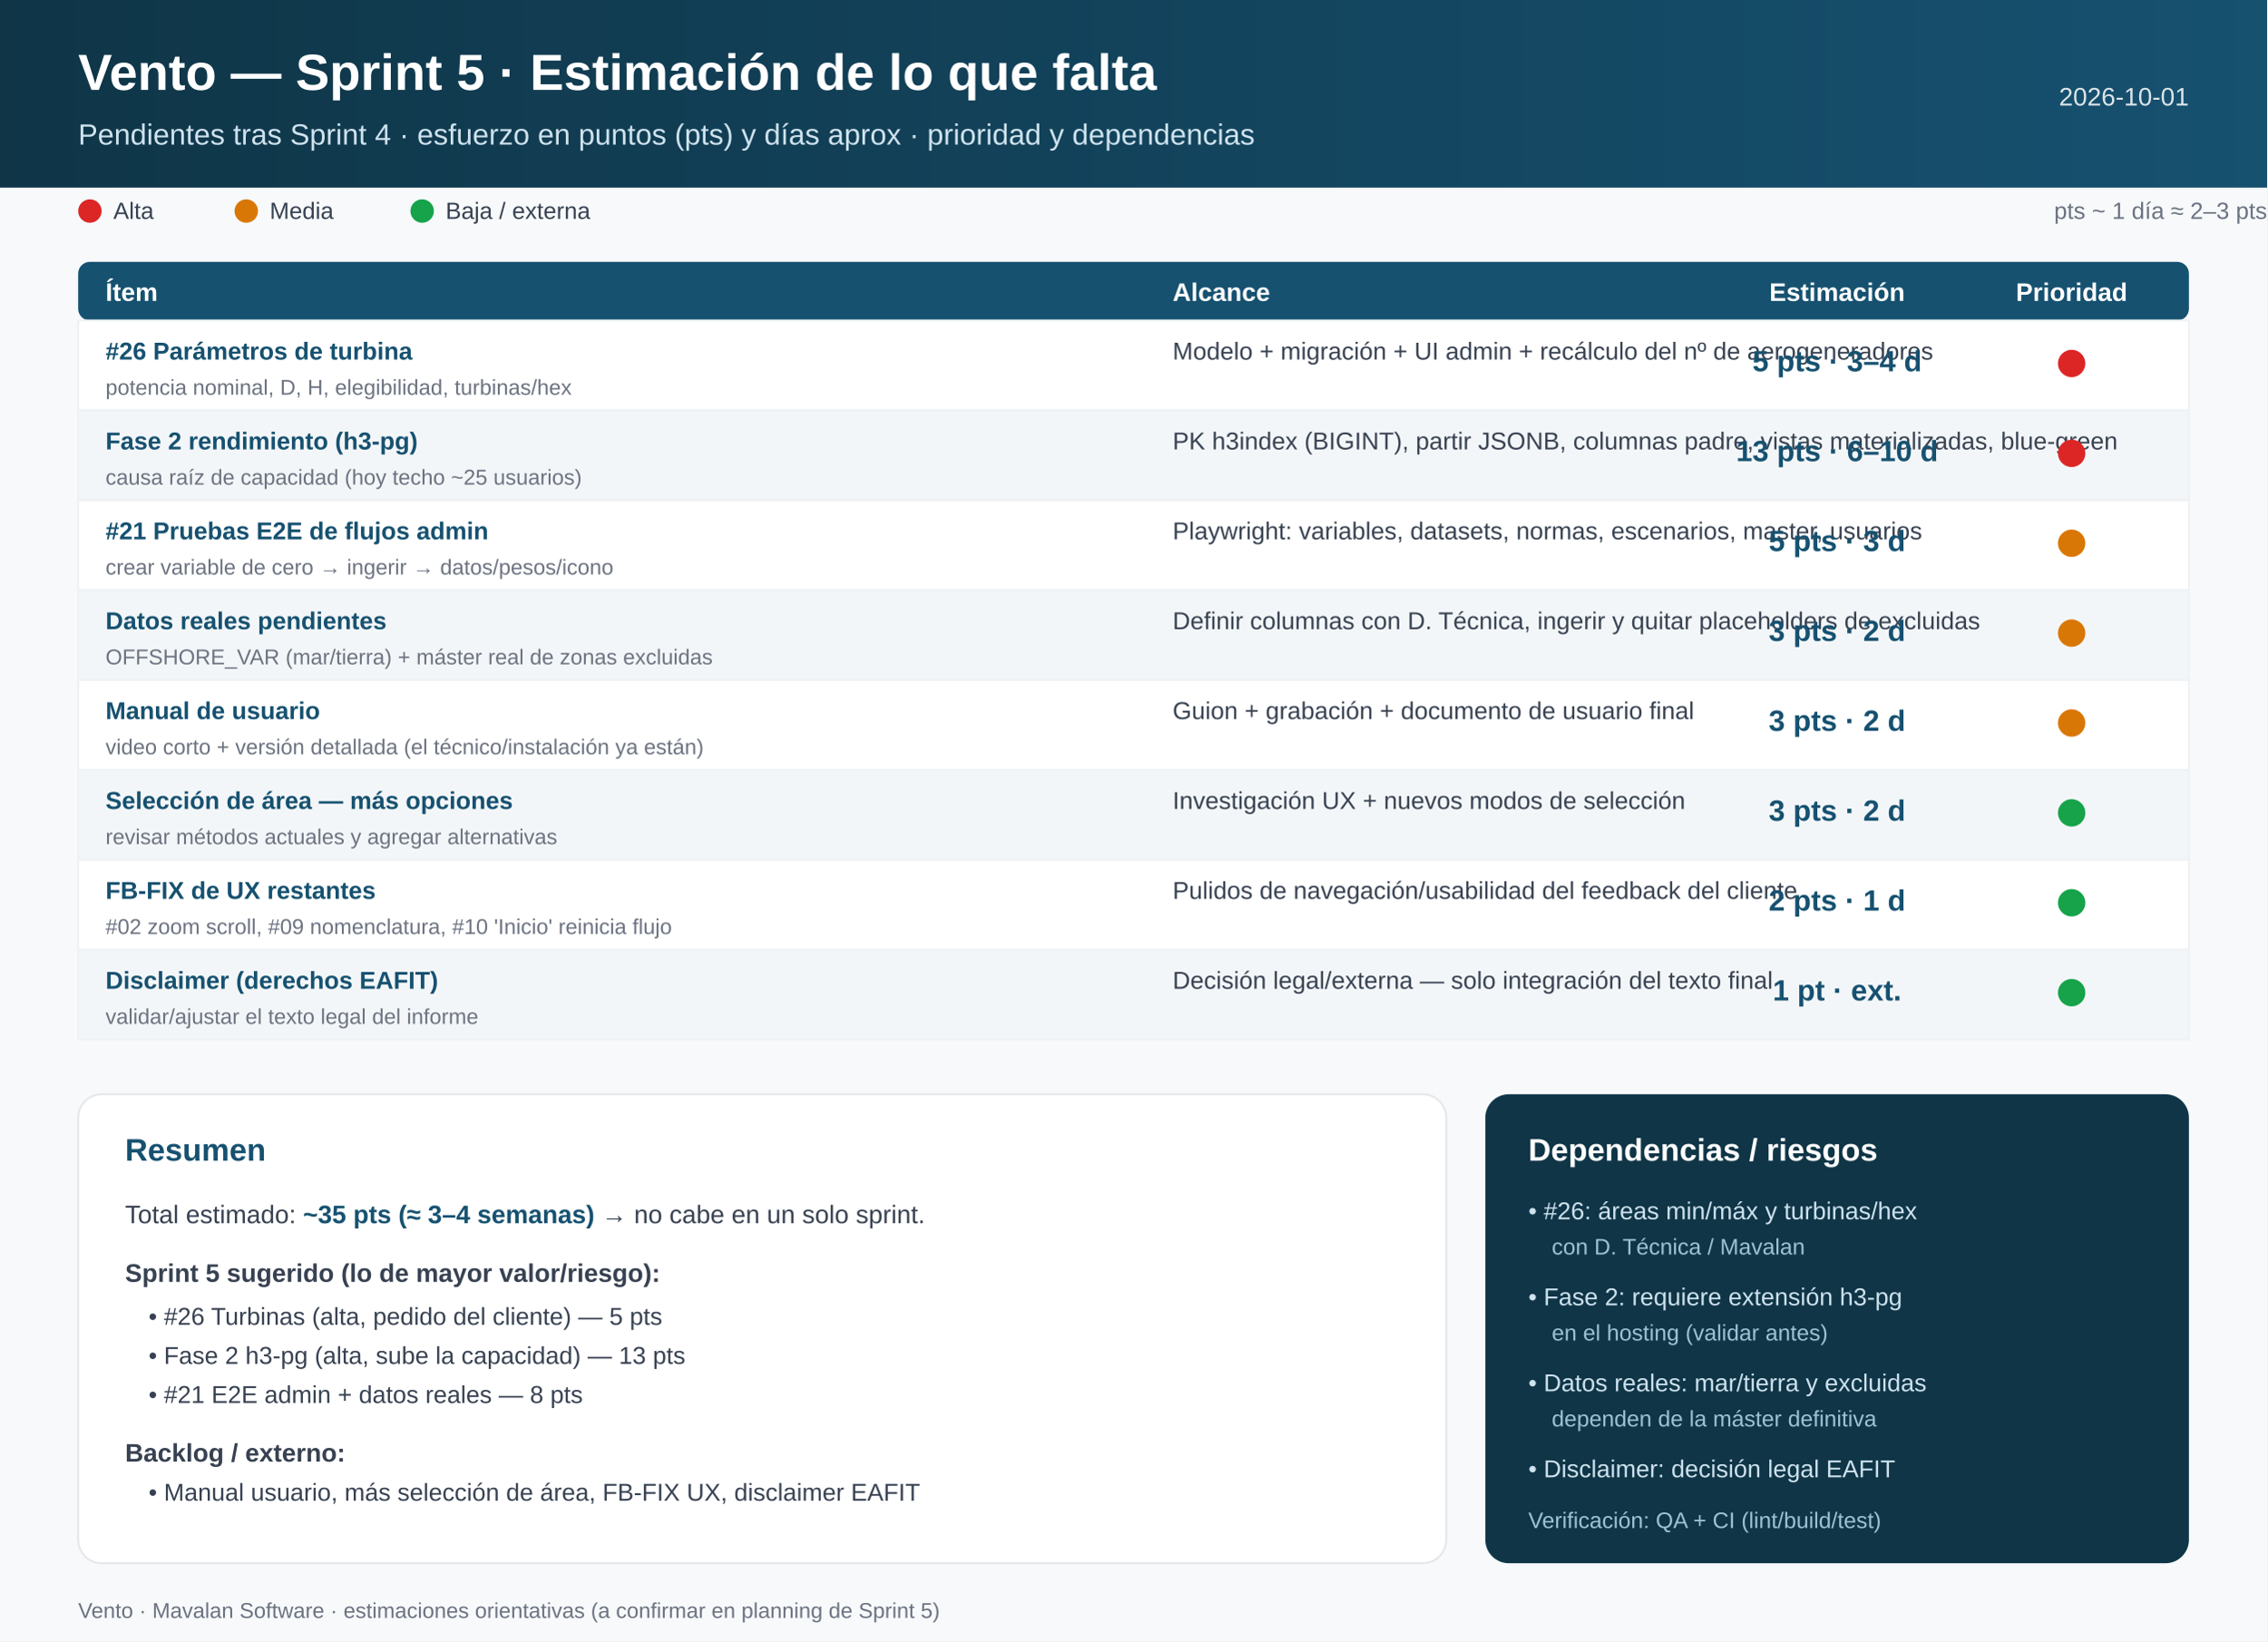
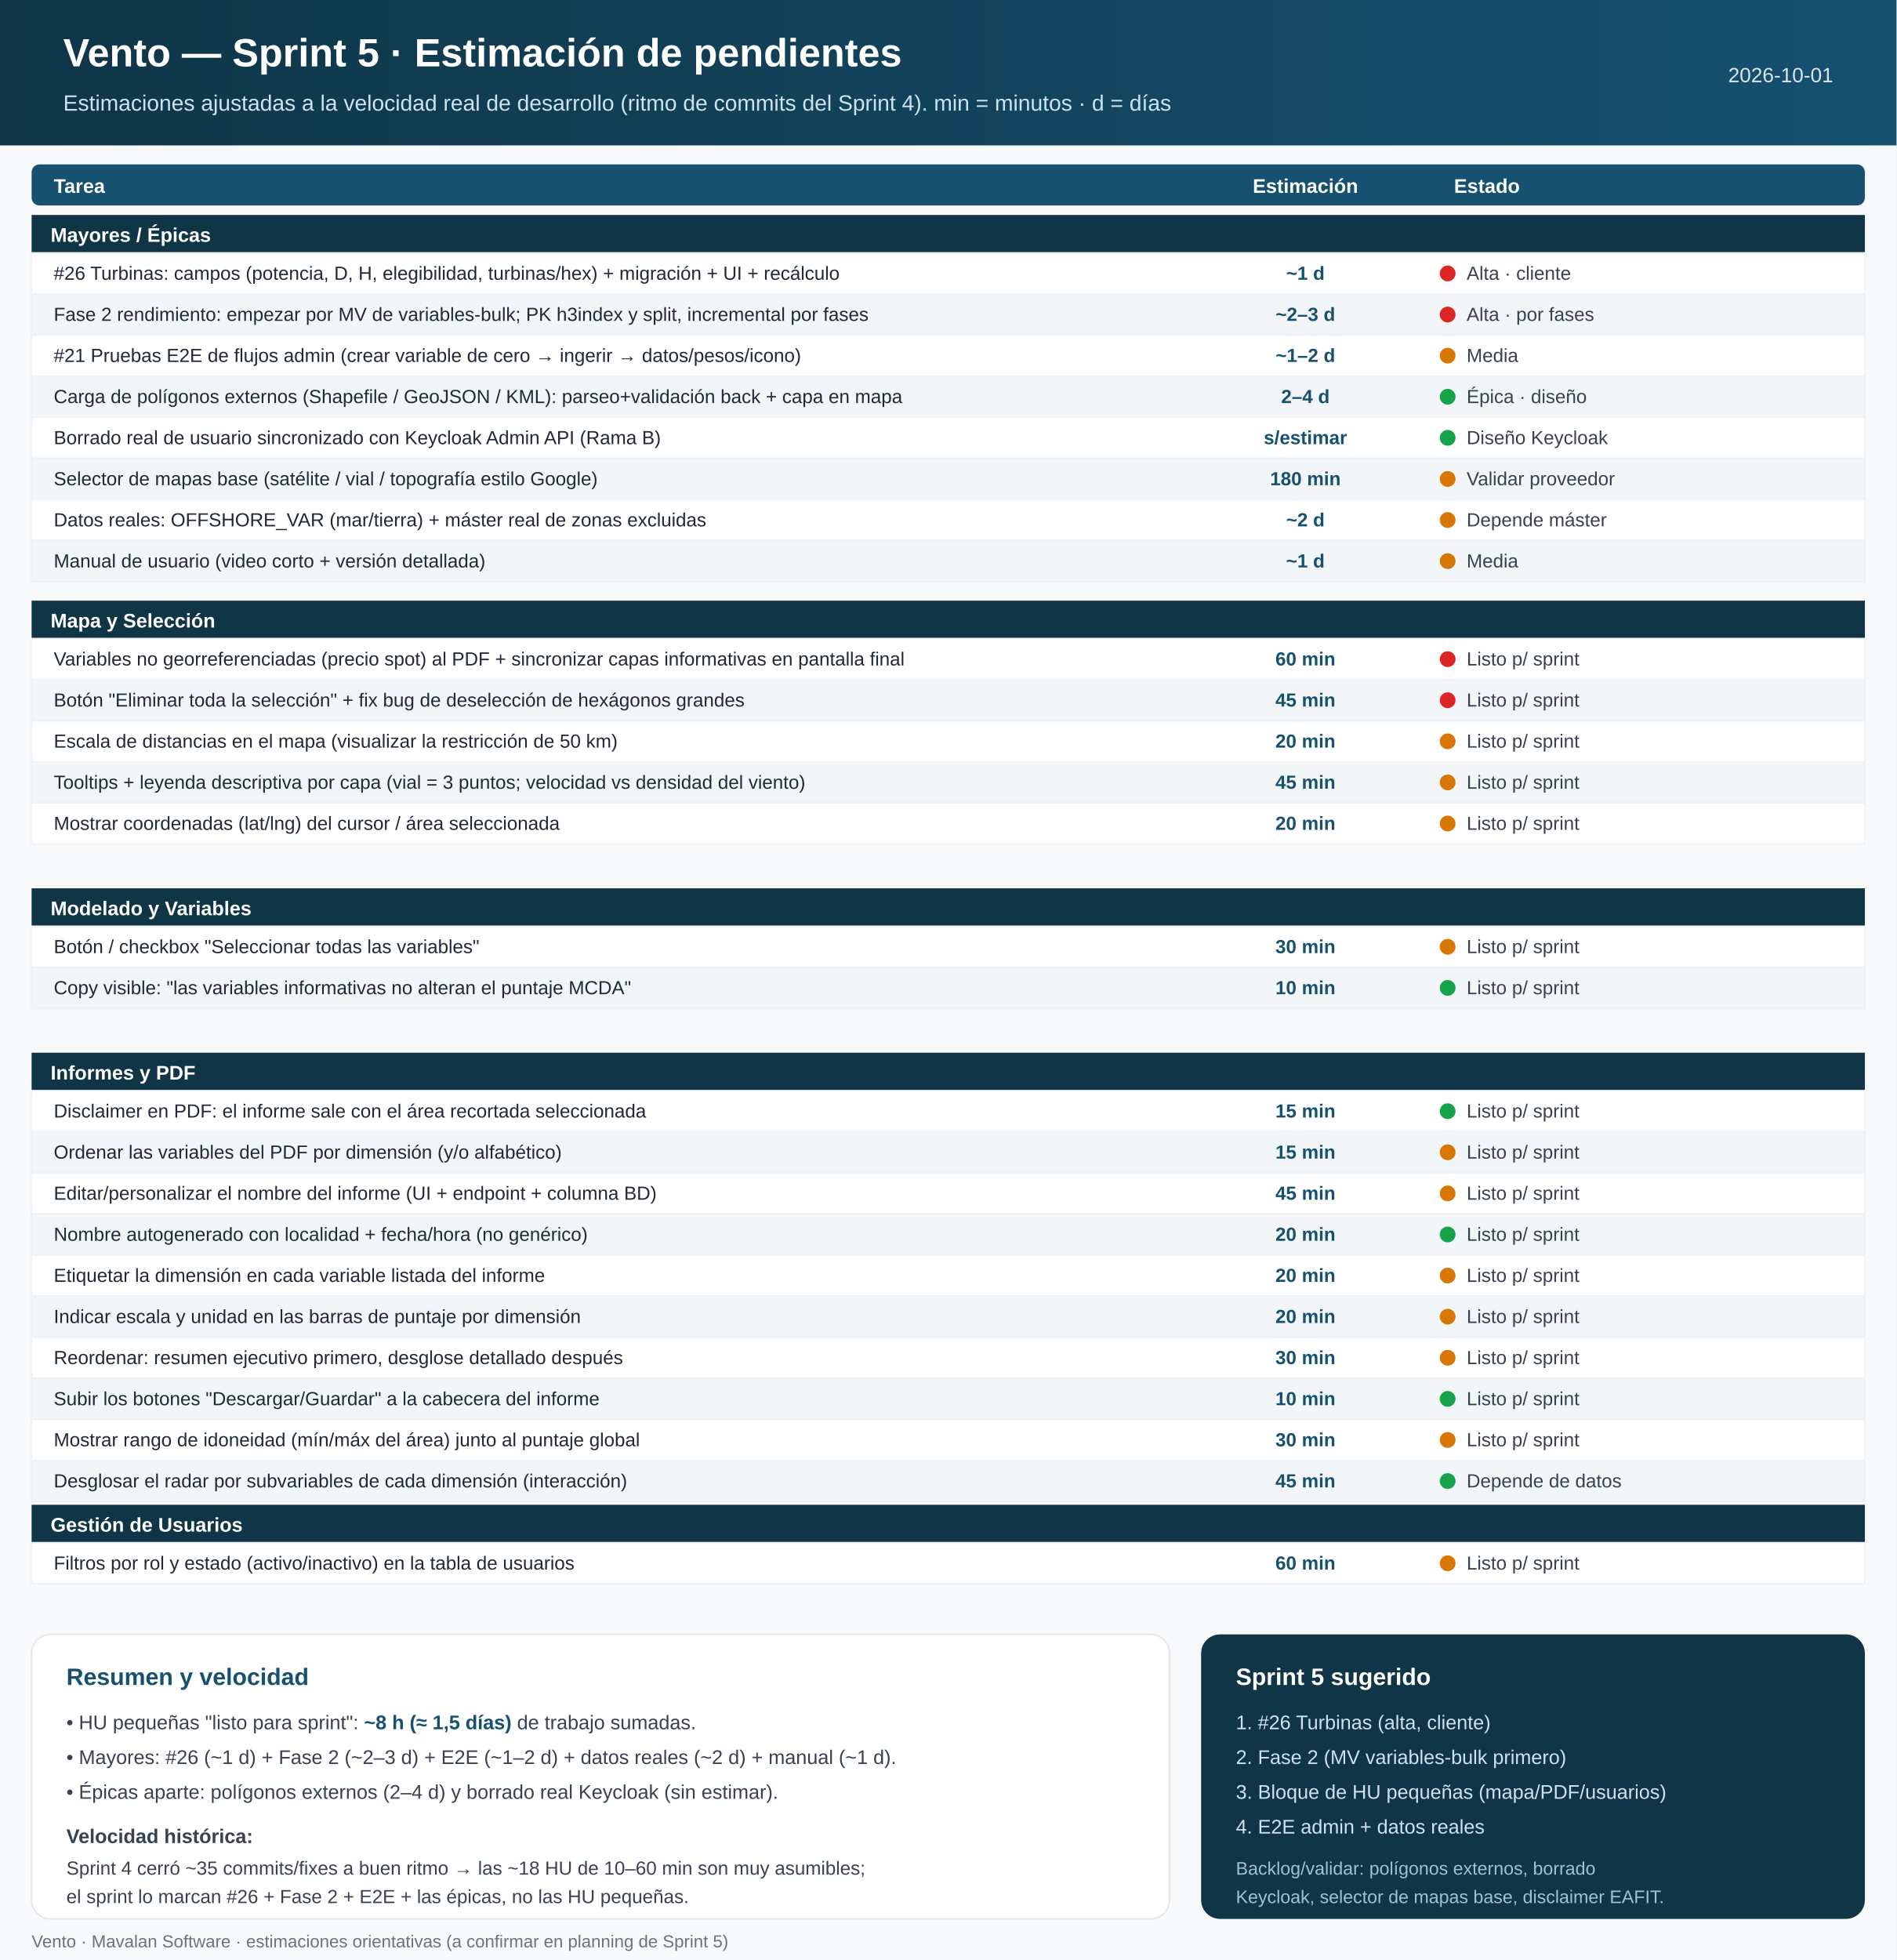
- <svg xmlns="http://www.w3.org/2000/svg" width="1160" height="840" viewBox="0 0 1160 840" font-family="Segoe UI, Arial, sans-serif">
+ <svg xmlns="http://www.w3.org/2000/svg" width="1200" height="1240" viewBox="0 0 1200 1240" font-family="Segoe UI, Arial, sans-serif">
  <defs>
    <linearGradient id="hdr" x1="0" y1="0" x2="1" y2="0">
      <stop offset="0" stop-color="#0f3547" />
      <stop offset="1" stop-color="#165170" />
    </linearGradient>
  </defs>
-   <rect width="1160" height="840" fill="#f7f9fb" />
-   <rect width="1160" height="96" fill="url(#hdr)" />
-   <text x="40" y="46" fill="#fff" font-size="26" font-weight="800">Vento — Sprint 5 · Estimación de lo que falta</text>
-   <text x="40" y="74" fill="#cfe3ee" font-size="15">Pendientes tras Sprint 4 · esfuerzo en puntos (pts) y días aprox · prioridad y dependencias</text>
-   <text x="1120" y="54" fill="#fff" font-size="13" text-anchor="end" opacity="0.85">2026-10-01</text>
-   <g transform="translate(40,112)" font-size="12">
-     <circle cx="6" cy="-4" r="6" fill="#dc2626" />
-     <text x="18" y="0" fill="#374151">Alta</text>
-     <circle cx="86" cy="-4" r="6" fill="#d97706" />
-     <text x="98" y="0" fill="#374151">Media</text>
-     <circle cx="176" cy="-4" r="6" fill="#16a34a" />
-     <text x="188" y="0" fill="#374151">Baja / externa</text>
-     <text x="1120" y="0" text-anchor="end" fill="#6b7280">pts ~ 1 día ≈ 2–3 pts</text>
-   </g>
-   <g transform="translate(40,134)">
-     <rect width="1080" height="30" rx="6" fill="#165170" />
-     <text x="14" y="20" fill="#fff" font-size="13" font-weight="700">Ítem</text>
-     <text x="560" y="20" fill="#fff" font-size="13" font-weight="700">Alcance</text>
-     <text x="900" y="20" fill="#fff" font-size="13" font-weight="700" text-anchor="middle">Estimación</text>
-     <text x="1020" y="20" fill="#fff" font-size="13" font-weight="700" text-anchor="middle">Prioridad</text>
-   </g>
-   <g transform="translate(40,164)" font-size="12.5">
-     <rect y="0" width="1080" height="46" fill="#ffffff" stroke="#eef2f5" />
-     <text x="14" y="20" fill="#165170" font-weight="700">#26 Parámetros de turbina</text>
-     <text x="14" y="38" fill="#6b7280" font-size="11">potencia nominal, D, H, elegibilidad, turbinas/hex</text>
-     <text x="560" y="20" fill="#374151">Modelo + migración + UI admin + recálculo del nº de aerogeneradores</text>
-     <text x="900" y="26" fill="#165170" font-weight="800" text-anchor="middle" font-size="15">5 pts · 3–4 d</text>
-     <circle cx="1020" cy="22" r="7" fill="#dc2626" />
-     <rect y="46" width="1080" height="46" fill="#f3f6f8" stroke="#eef2f5" />
-     <text x="14" y="66" fill="#165170" font-weight="700">Fase 2 rendimiento (h3-pg)</text>
-     <text x="14" y="84" fill="#6b7280" font-size="11">causa raíz de capacidad (hoy techo ~25 usuarios)</text>
-     <text x="560" y="66" fill="#374151">PK h3index (BIGINT), partir JSONB, columnas padre, vistas materializadas, blue-green</text>
-     <text x="900" y="72" fill="#165170" font-weight="800" text-anchor="middle" font-size="15">13 pts · 6–10 d</text>
-     <circle cx="1020" cy="68" r="7" fill="#dc2626" />
-     <rect y="92" width="1080" height="46" fill="#ffffff" stroke="#eef2f5" />
-     <text x="14" y="112" fill="#165170" font-weight="700">#21 Pruebas E2E de flujos admin</text>
-     <text x="14" y="130" fill="#6b7280" font-size="11">crear variable de cero → ingerir → datos/pesos/icono</text>
-     <text x="560" y="112" fill="#374151">Playwright: variables, datasets, normas, escenarios, master, usuarios</text>
-     <text x="900" y="118" fill="#165170" font-weight="800" text-anchor="middle" font-size="15">5 pts · 3 d</text>
-     <circle cx="1020" cy="114" r="7" fill="#d97706" />
-     <rect y="138" width="1080" height="46" fill="#f3f6f8" stroke="#eef2f5" />
-     <text x="14" y="158" fill="#165170" font-weight="700">Datos reales pendientes</text>
-     <text x="14" y="176" fill="#6b7280" font-size="11">OFFSHORE_VAR (mar/tierra) + máster real de zonas excluidas</text>
-     <text x="560" y="158" fill="#374151">Definir columnas con D. Técnica, ingerir y quitar placeholders de excluidas</text>
-     <text x="900" y="164" fill="#165170" font-weight="800" text-anchor="middle" font-size="15">3 pts · 2 d</text>
-     <circle cx="1020" cy="160" r="7" fill="#d97706" />
-     <rect y="184" width="1080" height="46" fill="#ffffff" stroke="#eef2f5" />
-     <text x="14" y="204" fill="#165170" font-weight="700">Manual de usuario</text>
-     <text x="14" y="222" fill="#6b7280" font-size="11">video corto + versión detallada (el técnico/instalación ya están)</text>
-     <text x="560" y="204" fill="#374151">Guion + grabación + documento de usuario final</text>
-     <text x="900" y="210" fill="#165170" font-weight="800" text-anchor="middle" font-size="15">3 pts · 2 d</text>
-     <circle cx="1020" cy="206" r="7" fill="#d97706" />
-     <rect y="230" width="1080" height="46" fill="#f3f6f8" stroke="#eef2f5" />
-     <text x="14" y="250" fill="#165170" font-weight="700">Selección de área — más opciones</text>
-     <text x="14" y="268" fill="#6b7280" font-size="11">revisar métodos actuales y agregar alternativas</text>
-     <text x="560" y="250" fill="#374151">Investigación UX + nuevos modos de selección</text>
-     <text x="900" y="256" fill="#165170" font-weight="800" text-anchor="middle" font-size="15">3 pts · 2 d</text>
-     <circle cx="1020" cy="252" r="7" fill="#16a34a" />
-     <rect y="276" width="1080" height="46" fill="#ffffff" stroke="#eef2f5" />
-     <text x="14" y="296" fill="#165170" font-weight="700">FB-FIX de UX restantes</text>
-     <text x="14" y="314" fill="#6b7280" font-size="11">#02 zoom scroll, #09 nomenclatura, #10 'Inicio' reinicia flujo</text>
-     <text x="560" y="296" fill="#374151">Pulidos de navegación/usabilidad del feedback del cliente</text>
-     <text x="900" y="302" fill="#165170" font-weight="800" text-anchor="middle" font-size="15">2 pts · 1 d</text>
-     <circle cx="1020" cy="298" r="7" fill="#16a34a" />
-     <rect y="322" width="1080" height="46" fill="#f3f6f8" stroke="#eef2f5" />
-     <text x="14" y="342" fill="#165170" font-weight="700">Disclaimer (derechos EAFIT)</text>
-     <text x="14" y="360" fill="#6b7280" font-size="11">validar/ajustar el texto legal del informe</text>
-     <text x="560" y="342" fill="#374151">Decisión legal/externa — solo integración del texto final</text>
-     <text x="900" y="348" fill="#165170" font-weight="800" text-anchor="middle" font-size="15">1 pt · ext.</text>
-     <circle cx="1020" cy="344" r="7" fill="#16a34a" />
-   </g>
-   <g transform="translate(40,560)">
-     <rect width="700" height="240" rx="12" fill="#ffffff" stroke="#e5e7eb" />
-     <text x="24" y="34" fill="#165170" font-size="16" font-weight="800">Resumen</text>
-     <text x="24" y="66" fill="#374151" font-size="13">Total estimado: <tspan font-weight="800" fill="#165170">~35 pts (≈ 3–4 semanas)</tspan> → no cabe en un solo sprint.</text>
-     <text x="24" y="96" fill="#374151" font-size="13" font-weight="700">Sprint 5 sugerido (lo de mayor valor/riesgo):</text>
-     <text x="36" y="118" fill="#374151" font-size="12.5">• #26 Turbinas (alta, pedido del cliente) — 5 pts</text>
-     <text x="36" y="138" fill="#374151" font-size="12.5">• Fase 2 h3-pg (alta, sube la capacidad) — 13 pts</text>
-     <text x="36" y="158" fill="#374151" font-size="12.5">• #21 E2E admin + datos reales — 8 pts</text>
-     <text x="24" y="188" fill="#374151" font-size="13" font-weight="700">Backlog / externo:</text>
-     <text x="36" y="208" fill="#374151" font-size="12.5">• Manual usuario, más selección de área, FB-FIX UX, disclaimer EAFIT</text>
-   </g>
-   <g transform="translate(760,560)">
-     <rect width="360" height="240" rx="12" fill="#0f3547" />
-     <text x="22" y="34" fill="#fff" font-size="16" font-weight="700">Dependencias / riesgos</text>
-     <text x="22" y="64" fill="#cfe3ee" font-size="12.5">• #26: áreas min/máx y turbinas/hex</text>
-     <text x="34" y="82" fill="#9fc3d6" font-size="11.5">con D. Técnica / Mavalan</text>
-     <text x="22" y="108" fill="#cfe3ee" font-size="12.5">• Fase 2: requiere extensión h3-pg</text>
-     <text x="34" y="126" fill="#9fc3d6" font-size="11.5">en el hosting (validar antes)</text>
-     <text x="22" y="152" fill="#cfe3ee" font-size="12.5">• Datos reales: mar/tierra y excluidas</text>
-     <text x="34" y="170" fill="#9fc3d6" font-size="11.5">dependen de la máster definitiva</text>
-     <text x="22" y="196" fill="#cfe3ee" font-size="12.5">• Disclaimer: decisión legal EAFIT</text>
-     <text x="22" y="222" fill="#9fc3d6" font-size="11.5">Verificación: QA + CI (lint/build/test)</text>
-   </g>
-   <text x="40" y="828" fill="#6b7280" font-size="11">Vento · Mavalan Software · estimaciones orientativas (a confirmar en planning de Sprint 5)</text>
+   <rect width="1200" height="1240" fill="#f7f9fb" />
+   <rect width="1200" height="92" fill="url(#hdr)" />
+   <text x="40" y="42" fill="#fff" font-size="25" font-weight="800">Vento — Sprint 5 · Estimación de pendientes</text>
+   <text x="40" y="70" fill="#cfe3ee" font-size="14">Estimaciones ajustadas a la velocidad real de desarrollo (ritmo de commits del Sprint 4). min = minutos · d = días</text>
+   <text x="1160" y="52" fill="#fff" font-size="13" text-anchor="end" opacity="0.85">2026-10-01</text>
+   <g transform="translate(20,104)">
+     <rect width="1160" height="26" rx="5" fill="#165170" />
+     <text x="14" y="18" fill="#fff" font-size="12.5" font-weight="700">Tarea</text>
+     <text x="806" y="18" fill="#fff" font-size="12.5" font-weight="700" text-anchor="middle">Estimación</text>
+     <text x="900" y="18" fill="#fff" font-size="12.5" font-weight="700">Estado</text>
+   </g>
+   <g transform="translate(20,136)">
+     <rect width="1160" height="24" fill="#0f3547" />
+     <text x="12" y="17" fill="#fff" font-size="12.5" font-weight="700">Mayores / Épicas</text>
+     <g font-size="12">
+       <rect y="24" width="1160" height="26" fill="#fff" stroke="#eef2f5" />
+       <text x="14" y="41" fill="#1f2937">#26 Turbinas: campos (potencia, D, H, elegibilidad, turbinas/hex) + migración + UI + recálculo</text>
+       <text x="806" y="41" fill="#165170" font-weight="700" text-anchor="middle">~1 d</text>
+       <circle cx="896" cy="37" r="5" fill="#dc2626" />
+       <text x="908" y="41" fill="#374151">Alta · cliente</text>
+       <rect y="50" width="1160" height="26" fill="#f3f6f8" stroke="#eef2f5" />
+       <text x="14" y="67" fill="#1f2937">Fase 2 rendimiento: empezar por MV de variables-bulk; PK h3index y split, incremental por fases</text>
+       <text x="806" y="67" fill="#165170" font-weight="700" text-anchor="middle">~2–3 d</text>
+       <circle cx="896" cy="63" r="5" fill="#dc2626" />
+       <text x="908" y="67" fill="#374151">Alta · por fases</text>
+       <rect y="76" width="1160" height="26" fill="#fff" stroke="#eef2f5" />
+       <text x="14" y="93" fill="#1f2937">#21 Pruebas E2E de flujos admin (crear variable de cero → ingerir → datos/pesos/icono)</text>
+       <text x="806" y="93" fill="#165170" font-weight="700" text-anchor="middle">~1–2 d</text>
+       <circle cx="896" cy="89" r="5" fill="#d97706" />
+       <text x="908" y="93" fill="#374151">Media</text>
+       <rect y="102" width="1160" height="26" fill="#f3f6f8" stroke="#eef2f5" />
+       <text x="14" y="119" fill="#1f2937">Carga de polígonos externos (Shapefile / GeoJSON / KML): parseo+validación back + capa en mapa</text>
+       <text x="806" y="119" fill="#165170" font-weight="700" text-anchor="middle">2–4 d</text>
+       <circle cx="896" cy="115" r="5" fill="#16a34a" />
+       <text x="908" y="119" fill="#374151">Épica · diseño</text>
+       <rect y="128" width="1160" height="26" fill="#fff" stroke="#eef2f5" />
+       <text x="14" y="145" fill="#1f2937">Borrado real de usuario sincronizado con Keycloak Admin API (Rama B)</text>
+       <text x="806" y="145" fill="#165170" font-weight="700" text-anchor="middle">s/estimar</text>
+       <circle cx="896" cy="141" r="5" fill="#16a34a" />
+       <text x="908" y="145" fill="#374151">Diseño Keycloak</text>
+       <rect y="154" width="1160" height="26" fill="#f3f6f8" stroke="#eef2f5" />
+       <text x="14" y="171" fill="#1f2937">Selector de mapas base (satélite / vial / topografía estilo Google)</text>
+       <text x="806" y="171" fill="#165170" font-weight="700" text-anchor="middle">180 min</text>
+       <circle cx="896" cy="167" r="5" fill="#d97706" />
+       <text x="908" y="171" fill="#374151">Validar proveedor</text>
+       <rect y="180" width="1160" height="26" fill="#fff" stroke="#eef2f5" />
+       <text x="14" y="197" fill="#1f2937">Datos reales: OFFSHORE_VAR (mar/tierra) + máster real de zonas excluidas</text>
+       <text x="806" y="197" fill="#165170" font-weight="700" text-anchor="middle">~2 d</text>
+       <circle cx="896" cy="193" r="5" fill="#d97706" />
+       <text x="908" y="197" fill="#374151">Depende máster</text>
+       <rect y="206" width="1160" height="26" fill="#f3f6f8" stroke="#eef2f5" />
+       <text x="14" y="223" fill="#1f2937">Manual de usuario (video corto + versión detallada)</text>
+       <text x="806" y="223" fill="#165170" font-weight="700" text-anchor="middle">~1 d</text>
+       <circle cx="896" cy="219" r="5" fill="#d97706" />
+       <text x="908" y="223" fill="#374151">Media</text>
+     </g>
+   </g>
+   <g transform="translate(20,380)">
+     <rect width="1160" height="24" fill="#0f3547" />
+     <text x="12" y="17" fill="#fff" font-size="12.5" font-weight="700">Mapa y Selección</text>
+     <g font-size="12">
+       <rect y="24" width="1160" height="26" fill="#fff" stroke="#eef2f5" />
+       <text x="14" y="41" fill="#1f2937">Variables no georreferenciadas (precio spot) al PDF + sincronizar capas informativas en pantalla final</text>
+       <text x="806" y="41" fill="#165170" font-weight="700" text-anchor="middle">60 min</text>
+       <circle cx="896" cy="37" r="5" fill="#dc2626" />
+       <text x="908" y="41" fill="#374151">Listo p/ sprint</text>
+       <rect y="50" width="1160" height="26" fill="#f3f6f8" stroke="#eef2f5" />
+       <text x="14" y="67" fill="#1f2937">Botón "Eliminar toda la selección" + fix bug de deselección de hexágonos grandes</text>
+       <text x="806" y="67" fill="#165170" font-weight="700" text-anchor="middle">45 min</text>
+       <circle cx="896" cy="63" r="5" fill="#dc2626" />
+       <text x="908" y="67" fill="#374151">Listo p/ sprint</text>
+       <rect y="76" width="1160" height="26" fill="#fff" stroke="#eef2f5" />
+       <text x="14" y="93" fill="#1f2937">Escala de distancias en el mapa (visualizar la restricción de 50 km)</text>
+       <text x="806" y="93" fill="#165170" font-weight="700" text-anchor="middle">20 min</text>
+       <circle cx="896" cy="89" r="5" fill="#d97706" />
+       <text x="908" y="93" fill="#374151">Listo p/ sprint</text>
+       <rect y="102" width="1160" height="26" fill="#f3f6f8" stroke="#eef2f5" />
+       <text x="14" y="119" fill="#1f2937">Tooltips + leyenda descriptiva por capa (vial = 3 puntos; velocidad vs densidad del viento)</text>
+       <text x="806" y="119" fill="#165170" font-weight="700" text-anchor="middle">45 min</text>
+       <circle cx="896" cy="115" r="5" fill="#d97706" />
+       <text x="908" y="119" fill="#374151">Listo p/ sprint</text>
+       <rect y="128" width="1160" height="26" fill="#fff" stroke="#eef2f5" />
+       <text x="14" y="145" fill="#1f2937">Mostrar coordenadas (lat/lng) del cursor / área seleccionada</text>
+       <text x="806" y="145" fill="#165170" font-weight="700" text-anchor="middle">20 min</text>
+       <circle cx="896" cy="141" r="5" fill="#d97706" />
+       <text x="908" y="145" fill="#374151">Listo p/ sprint</text>
+     </g>
+   </g>
+   <g transform="translate(20,562)">
+     <rect width="1160" height="24" fill="#0f3547" />
+     <text x="12" y="17" fill="#fff" font-size="12.5" font-weight="700">Modelado y Variables</text>
+     <g font-size="12">
+       <rect y="24" width="1160" height="26" fill="#fff" stroke="#eef2f5" />
+       <text x="14" y="41" fill="#1f2937">Botón / checkbox "Seleccionar todas las variables"</text>
+       <text x="806" y="41" fill="#165170" font-weight="700" text-anchor="middle">30 min</text>
+       <circle cx="896" cy="37" r="5" fill="#d97706" />
+       <text x="908" y="41" fill="#374151">Listo p/ sprint</text>
+       <rect y="50" width="1160" height="26" fill="#f3f6f8" stroke="#eef2f5" />
+       <text x="14" y="67" fill="#1f2937">Copy visible: "las variables informativas no alteran el puntaje MCDA"</text>
+       <text x="806" y="67" fill="#165170" font-weight="700" text-anchor="middle">10 min</text>
+       <circle cx="896" cy="63" r="5" fill="#16a34a" />
+       <text x="908" y="67" fill="#374151">Listo p/ sprint</text>
+     </g>
+   </g>
+   <g transform="translate(20,666)">
+     <rect width="1160" height="24" fill="#0f3547" />
+     <text x="12" y="17" fill="#fff" font-size="12.5" font-weight="700">Informes y PDF</text>
+     <g font-size="12">
+       <rect y="24" width="1160" height="26" fill="#fff" stroke="#eef2f5" />
+       <text x="14" y="41" fill="#1f2937">Disclaimer en PDF: el informe sale con el área recortada seleccionada</text>
+       <text x="806" y="41" fill="#165170" font-weight="700" text-anchor="middle">15 min</text>
+       <circle cx="896" cy="37" r="5" fill="#16a34a" />
+       <text x="908" y="41" fill="#374151">Listo p/ sprint</text>
+       <rect y="50" width="1160" height="26" fill="#f3f6f8" stroke="#eef2f5" />
+       <text x="14" y="67" fill="#1f2937">Ordenar las variables del PDF por dimensión (y/o alfabético)</text>
+       <text x="806" y="67" fill="#165170" font-weight="700" text-anchor="middle">15 min</text>
+       <circle cx="896" cy="63" r="5" fill="#d97706" />
+       <text x="908" y="67" fill="#374151">Listo p/ sprint</text>
+       <rect y="76" width="1160" height="26" fill="#fff" stroke="#eef2f5" />
+       <text x="14" y="93" fill="#1f2937">Editar/personalizar el nombre del informe (UI + endpoint + columna BD)</text>
+       <text x="806" y="93" fill="#165170" font-weight="700" text-anchor="middle">45 min</text>
+       <circle cx="896" cy="89" r="5" fill="#d97706" />
+       <text x="908" y="93" fill="#374151">Listo p/ sprint</text>
+       <rect y="102" width="1160" height="26" fill="#f3f6f8" stroke="#eef2f5" />
+       <text x="14" y="119" fill="#1f2937">Nombre autogenerado con localidad + fecha/hora (no genérico)</text>
+       <text x="806" y="119" fill="#165170" font-weight="700" text-anchor="middle">20 min</text>
+       <circle cx="896" cy="115" r="5" fill="#16a34a" />
+       <text x="908" y="119" fill="#374151">Listo p/ sprint</text>
+       <rect y="128" width="1160" height="26" fill="#fff" stroke="#eef2f5" />
+       <text x="14" y="145" fill="#1f2937">Etiquetar la dimensión en cada variable listada del informe</text>
+       <text x="806" y="145" fill="#165170" font-weight="700" text-anchor="middle">20 min</text>
+       <circle cx="896" cy="141" r="5" fill="#d97706" />
+       <text x="908" y="145" fill="#374151">Listo p/ sprint</text>
+       <rect y="154" width="1160" height="26" fill="#f3f6f8" stroke="#eef2f5" />
+       <text x="14" y="171" fill="#1f2937">Indicar escala y unidad en las barras de puntaje por dimensión</text>
+       <text x="806" y="171" fill="#165170" font-weight="700" text-anchor="middle">20 min</text>
+       <circle cx="896" cy="167" r="5" fill="#d97706" />
+       <text x="908" y="171" fill="#374151">Listo p/ sprint</text>
+       <rect y="180" width="1160" height="26" fill="#fff" stroke="#eef2f5" />
+       <text x="14" y="197" fill="#1f2937">Reordenar: resumen ejecutivo primero, desglose detallado después</text>
+       <text x="806" y="197" fill="#165170" font-weight="700" text-anchor="middle">30 min</text>
+       <circle cx="896" cy="193" r="5" fill="#d97706" />
+       <text x="908" y="197" fill="#374151">Listo p/ sprint</text>
+       <rect y="206" width="1160" height="26" fill="#f3f6f8" stroke="#eef2f5" />
+       <text x="14" y="223" fill="#1f2937">Subir los botones "Descargar/Guardar" a la cabecera del informe</text>
+       <text x="806" y="223" fill="#165170" font-weight="700" text-anchor="middle">10 min</text>
+       <circle cx="896" cy="219" r="5" fill="#16a34a" />
+       <text x="908" y="223" fill="#374151">Listo p/ sprint</text>
+       <rect y="232" width="1160" height="26" fill="#fff" stroke="#eef2f5" />
+       <text x="14" y="249" fill="#1f2937">Mostrar rango de idoneidad (mín/máx del área) junto al puntaje global</text>
+       <text x="806" y="249" fill="#165170" font-weight="700" text-anchor="middle">30 min</text>
+       <circle cx="896" cy="245" r="5" fill="#d97706" />
+       <text x="908" y="249" fill="#374151">Listo p/ sprint</text>
+       <rect y="258" width="1160" height="26" fill="#f3f6f8" stroke="#eef2f5" />
+       <text x="14" y="275" fill="#1f2937">Desglosar el radar por subvariables de cada dimensión (interacción)</text>
+       <text x="806" y="275" fill="#165170" font-weight="700" text-anchor="middle">45 min</text>
+       <circle cx="896" cy="271" r="5" fill="#16a34a" />
+       <text x="908" y="275" fill="#374151">Depende de datos</text>
+     </g>
+   </g>
+   <g transform="translate(20,952)">
+     <rect width="1160" height="24" fill="#0f3547" />
+     <text x="12" y="17" fill="#fff" font-size="12.5" font-weight="700">Gestión de Usuarios</text>
+     <g font-size="12">
+       <rect y="24" width="1160" height="26" fill="#fff" stroke="#eef2f5" />
+       <text x="14" y="41" fill="#1f2937">Filtros por rol y estado (activo/inactivo) en la tabla de usuarios</text>
+       <text x="806" y="41" fill="#165170" font-weight="700" text-anchor="middle">60 min</text>
+       <circle cx="896" cy="37" r="5" fill="#d97706" />
+       <text x="908" y="41" fill="#374151">Listo p/ sprint</text>
+     </g>
+   </g>
+   <g transform="translate(20,1034)">
+     <rect width="720" height="180" rx="12" fill="#ffffff" stroke="#e5e7eb" />
+     <text x="22" y="32" fill="#165170" font-size="15" font-weight="800">Resumen y velocidad</text>
+     <text x="22" y="60" fill="#374151" font-size="12.5">• HU pequeñas "listo para sprint": <tspan font-weight="800" fill="#165170">~8 h (≈ 1,5 días)</tspan> de trabajo sumadas.</text>
+     <text x="22" y="82" fill="#374151" font-size="12.5">• Mayores: #26 (~1 d) + Fase 2 (~2–3 d) + E2E (~1–2 d) + datos reales (~2 d) + manual (~1 d).</text>
+     <text x="22" y="104" fill="#374151" font-size="12.5">• Épicas aparte: polígonos externos (2–4 d) y borrado real Keycloak (sin estimar).</text>
+     <text x="22" y="132" fill="#374151" font-size="12.5" font-weight="700">Velocidad histórica:</text>
+     <text x="22" y="152" fill="#374151" font-size="12">Sprint 4 cerró ~35 commits/fixes a buen ritmo → las ~18 HU de 10–60 min son muy asumibles;</text>
+     <text x="22" y="170" fill="#374151" font-size="12">el sprint lo marcan #26 + Fase 2 + E2E + las épicas, no las HU pequeñas.</text>
+   </g>
+   <g transform="translate(760,1034)">
+     <rect width="420" height="180" rx="12" fill="#0f3547" />
+     <text x="22" y="32" fill="#fff" font-size="15" font-weight="700">Sprint 5 sugerido</text>
+     <text x="22" y="60" fill="#cfe3ee" font-size="12.5">1. #26 Turbinas (alta, cliente)</text>
+     <text x="22" y="82" fill="#cfe3ee" font-size="12.5">2. Fase 2 (MV variables-bulk primero)</text>
+     <text x="22" y="104" fill="#cfe3ee" font-size="12.5">3. Bloque de HU pequeñas (mapa/PDF/usuarios)</text>
+     <text x="22" y="126" fill="#cfe3ee" font-size="12.5">4. E2E admin + datos reales</text>
+     <text x="22" y="152" fill="#9fc3d6" font-size="11.5">Backlog/validar: polígonos externos, borrado</text>
+     <text x="22" y="170" fill="#9fc3d6" font-size="11.5">Keycloak, selector de mapas base, disclaimer EAFIT.</text>
+   </g>
+   <text x="20" y="1232" fill="#6b7280" font-size="11">Vento · Mavalan Software · estimaciones orientativas (a confirmar en planning de Sprint 5)</text>
</svg>
